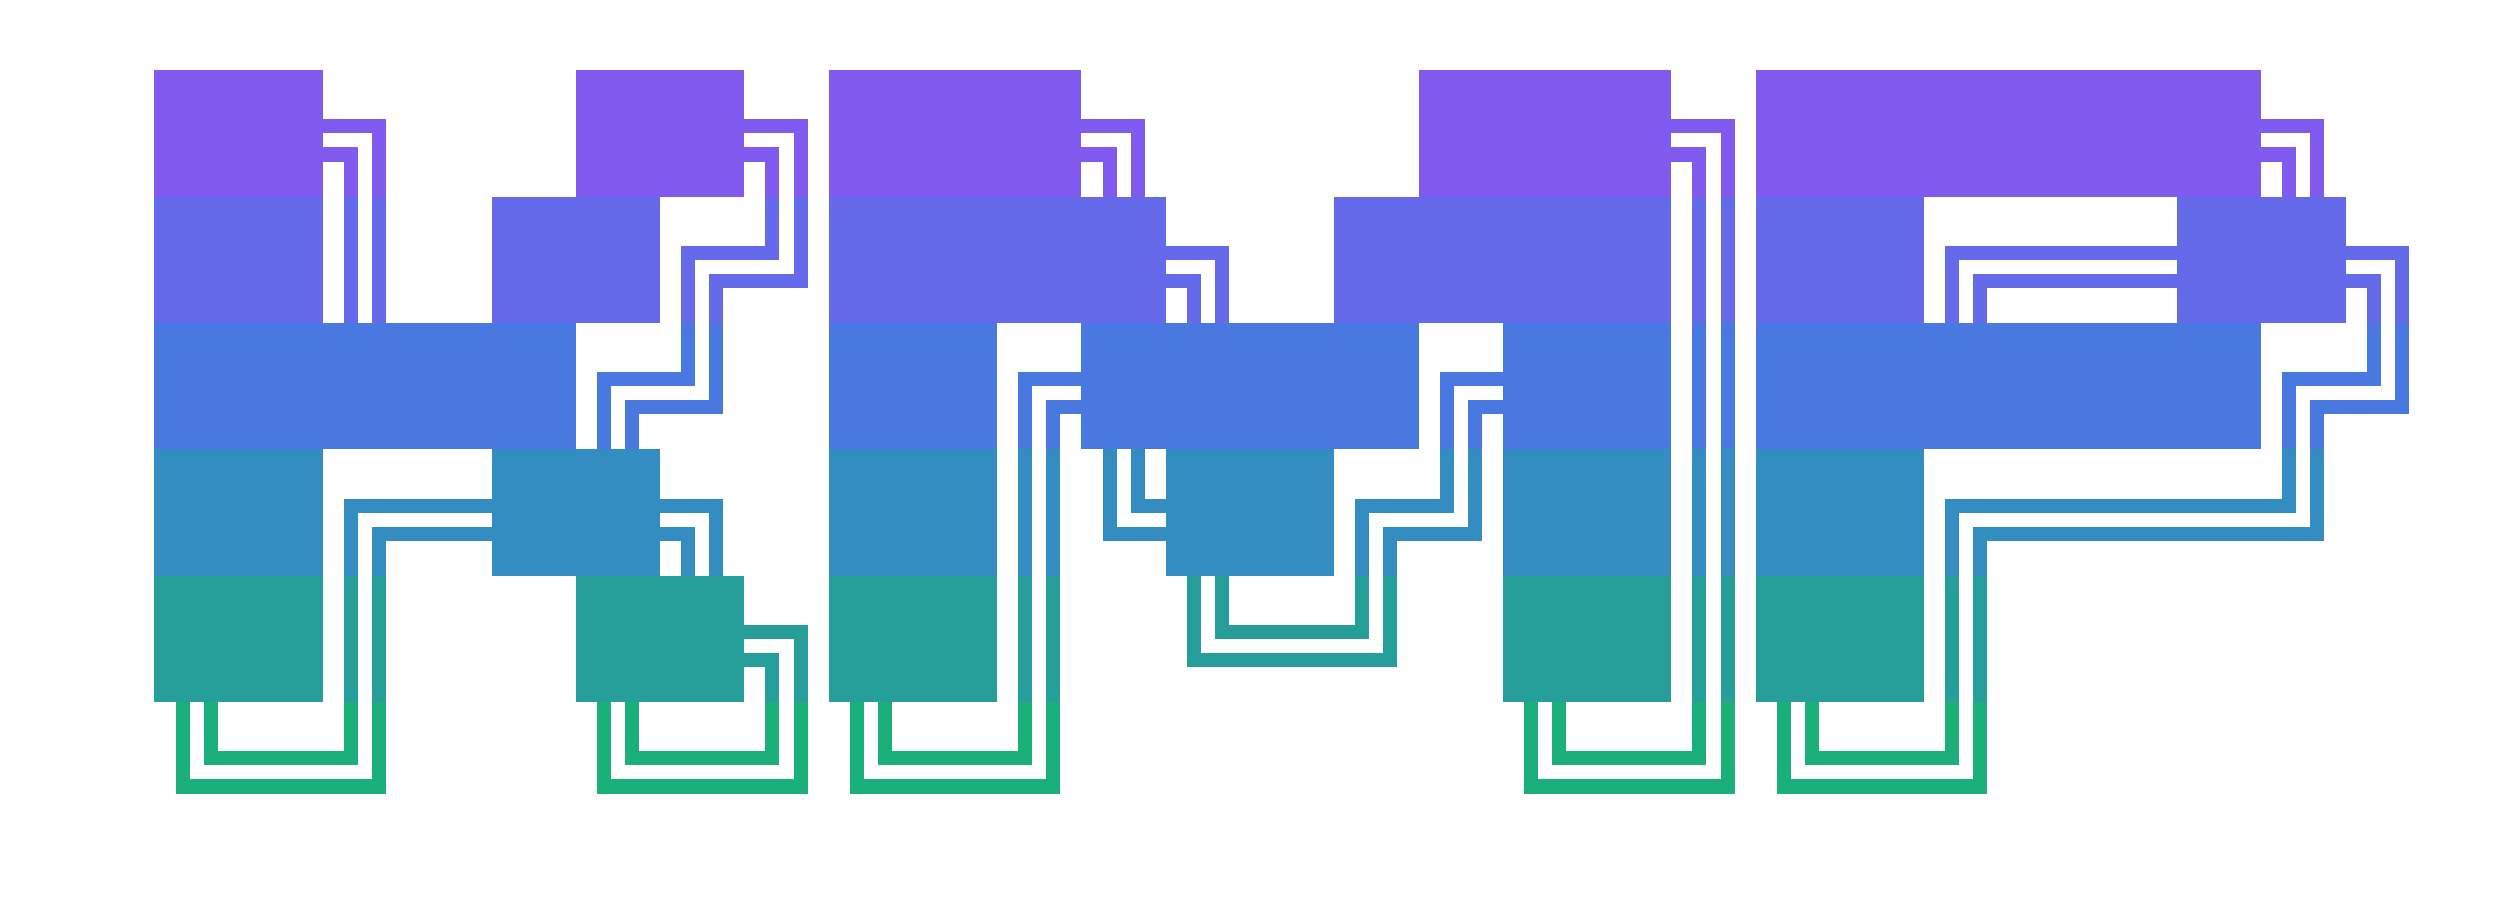
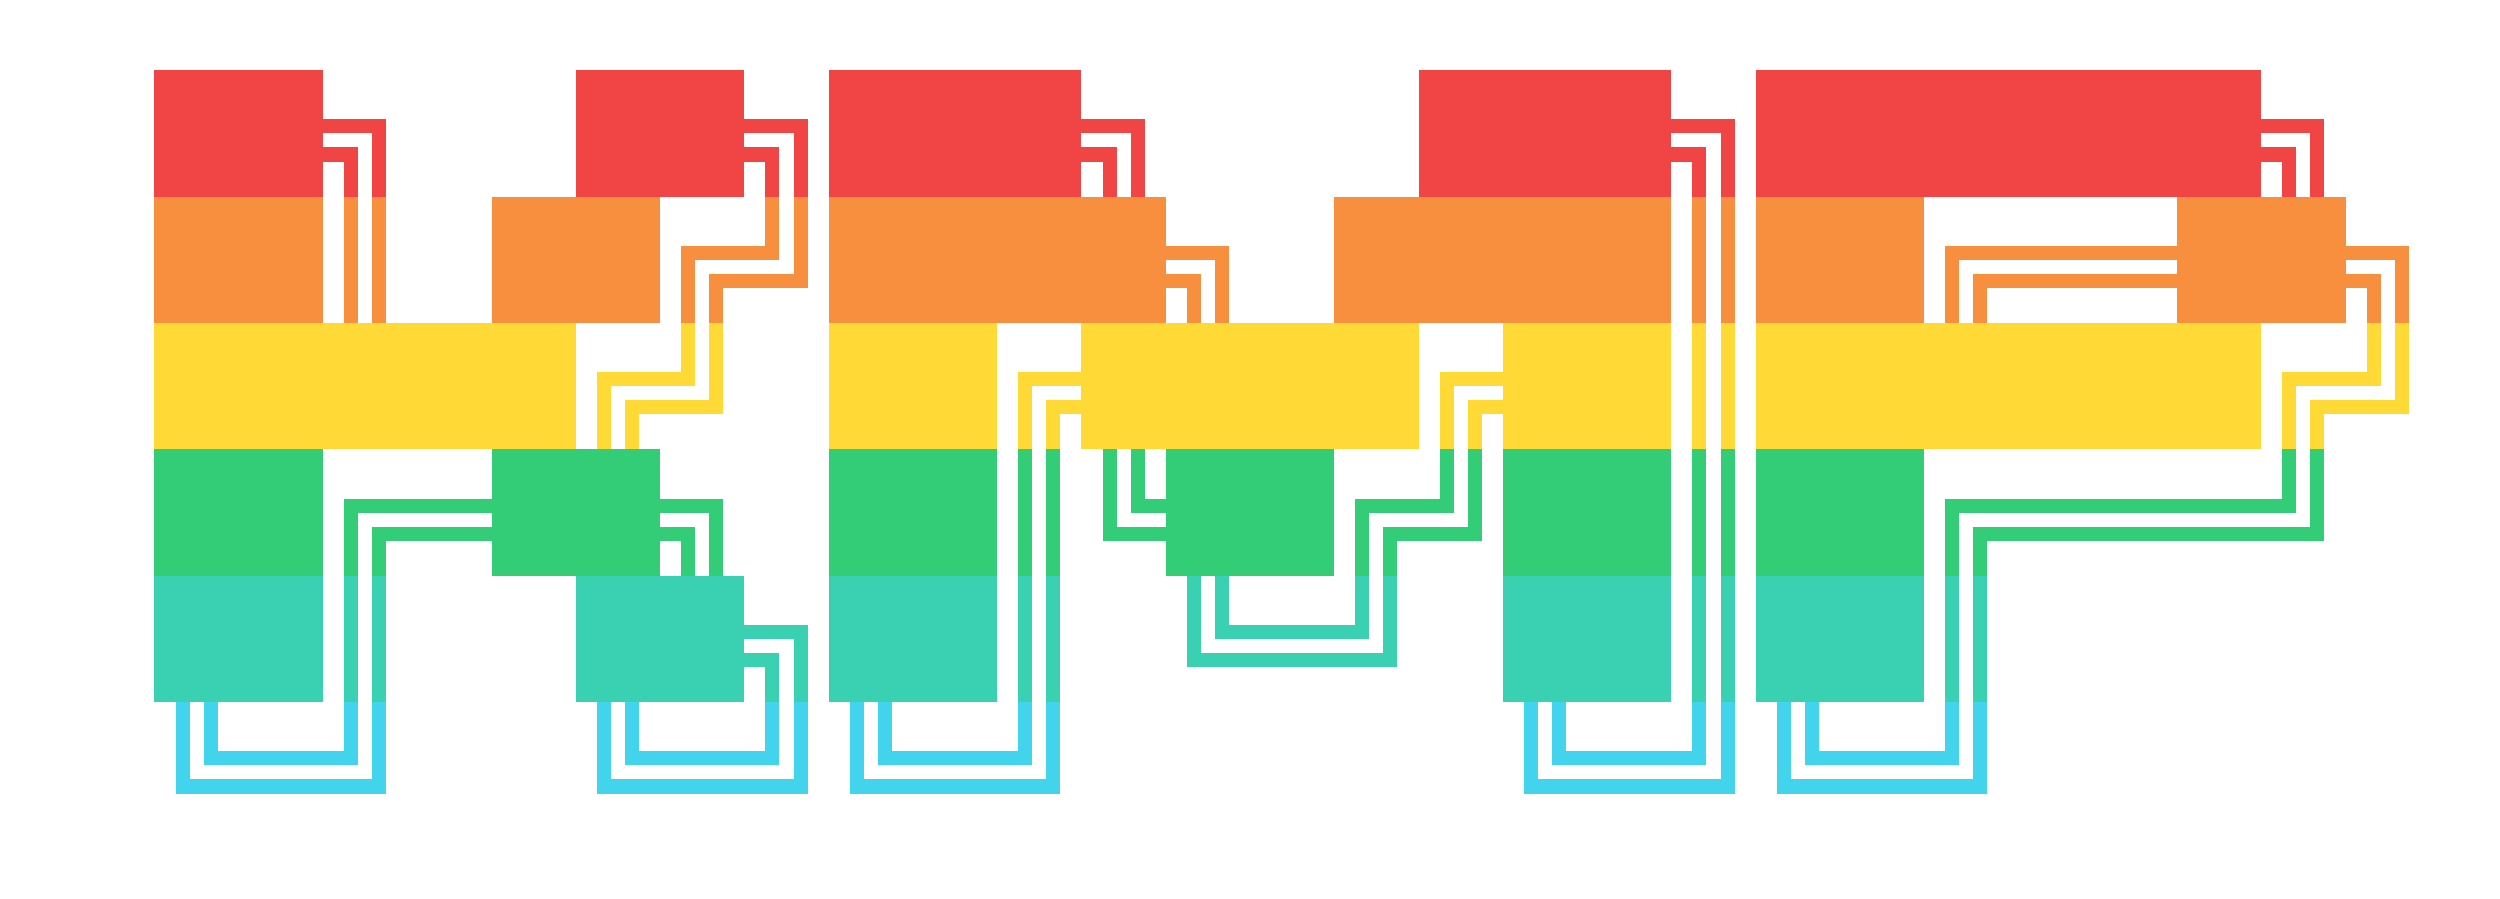
<svg xmlns="http://www.w3.org/2000/svg" width="712" height="256" viewBox="0 0 712 256" role="img" aria-labelledby="title description">
  <g shape-rendering="crispEdges">
-     <path fill="#815bf0" d="M44 20h24v36h-24zM68 20h24v36h-24zM92 34h18v4h-18zM106 34h4v22h-4zM92 42h10v4h-10zM98 42h4v14h-4zM164 20h24v36h-24zM188 20h24v36h-24zM212 34h18v4h-18zM226 34h4v22h-4zM212 42h10v4h-10zM218 42h4v14h-4zM236 20h24v36h-24zM260 20h24v36h-24zM284 20h24v36h-24zM308 34h18v4h-18zM322 34h4v22h-4zM308 42h10v4h-10zM314 42h4v14h-4zM404 20h24v36h-24zM428 20h24v36h-24zM452 20h24v36h-24zM476 34h18v4h-18zM490 34h4v22h-4zM476 42h10v4h-10zM482 42h4v14h-4zM500 20h24v36h-24zM524 20h24v36h-24zM548 20h24v36h-24zM572 20h24v36h-24zM596 20h24v36h-24zM620 20h24v36h-24zM644 34h18v4h-18zM658 34h4v22h-4zM644 42h10v4h-10zM650 42h4v14h-4z" />
-     <path fill="#646ae9" d="M44 56h24v36h-24zM68 56h24v36h-24zM98 56h4v36h-4zM106 56h4v36h-4zM140 56h24v36h-24zM164 56h24v36h-24zM194 70h18v4h-18zM194 70h4v22h-4zM202 78h10v4h-10zM202 78h4v14h-4zM226 56h4v26h-4zM212 78h18v4h-18zM218 56h4v18h-4zM212 70h10v4h-10zM236 56h24v36h-24zM260 56h24v36h-24zM284 56h24v36h-24zM308 56h24v36h-24zM332 70h18v4h-18zM346 70h4v22h-4zM332 78h10v4h-10zM338 78h4v14h-4zM380 56h24v36h-24zM404 56h24v36h-24zM428 56h24v36h-24zM452 56h24v36h-24zM482 56h4v36h-4zM490 56h4v36h-4zM500 56h24v36h-24zM524 56h24v36h-24zM554 70h18v4h-18zM554 70h4v22h-4zM562 78h10v4h-10zM562 78h4v14h-4zM572 70h24v4h-24zM572 78h24v4h-24zM596 70h24v4h-24zM596 78h24v4h-24zM620 56h24v36h-24zM644 56h24v36h-24zM668 70h18v4h-18zM682 70h4v22h-4zM668 78h10v4h-10zM674 78h4v14h-4z" />
-     <path fill="#4878e0" d="M44 92h24v36h-24zM68 92h24v36h-24zM92 92h24v36h-24zM116 92h24v36h-24zM140 92h24v36h-24zM170 106h18v4h-18zM170 106h4v22h-4zM178 114h10v4h-10zM178 114h4v14h-4zM202 92h4v26h-4zM188 114h18v4h-18zM194 92h4v18h-4zM188 106h10v4h-10zM236 92h24v36h-24zM260 92h24v36h-24zM290 106h18v4h-18zM290 106h4v22h-4zM298 114h10v4h-10zM298 114h4v14h-4zM308 92h24v36h-24zM332 92h24v36h-24zM356 92h24v36h-24zM380 92h24v36h-24zM410 106h18v4h-18zM410 106h4v22h-4zM418 114h10v4h-10zM418 114h4v14h-4zM428 92h24v36h-24zM452 92h24v36h-24zM482 92h4v36h-4zM490 92h4v36h-4zM500 92h24v36h-24zM524 92h24v36h-24zM548 92h24v36h-24zM572 92h24v36h-24zM596 92h24v36h-24zM620 92h24v36h-24zM650 106h18v4h-18zM650 106h4v22h-4zM658 114h10v4h-10zM658 114h4v14h-4zM682 92h4v26h-4zM668 114h18v4h-18zM674 92h4v18h-4zM668 106h10v4h-10z" />
-     <path fill="#348dc0" d="M44 128h24v36h-24zM68 128h24v36h-24zM98 142h18v4h-18zM98 142h4v22h-4zM106 150h10v4h-10zM106 150h4v14h-4zM116 142h24v4h-24zM116 150h24v4h-24zM140 128h24v36h-24zM164 128h24v36h-24zM188 142h18v4h-18zM202 142h4v22h-4zM188 150h10v4h-10zM194 150h4v14h-4zM236 128h24v36h-24zM260 128h24v36h-24zM290 128h4v36h-4zM298 128h4v36h-4zM314 128h4v26h-4zM314 150h18v4h-18zM322 128h4v18h-4zM322 142h10v4h-10zM332 128h24v36h-24zM356 128h24v36h-24zM386 142h18v4h-18zM386 142h4v22h-4zM394 150h10v4h-10zM394 150h4v14h-4zM418 128h4v26h-4zM404 150h18v4h-18zM410 128h4v18h-4zM404 142h10v4h-10zM428 128h24v36h-24zM452 128h24v36h-24zM482 128h4v36h-4zM490 128h4v36h-4zM500 128h24v36h-24zM524 128h24v36h-24zM554 142h18v4h-18zM554 142h4v22h-4zM562 150h10v4h-10zM562 150h4v14h-4zM572 142h24v4h-24zM572 150h24v4h-24zM596 142h24v4h-24zM596 150h24v4h-24zM620 142h24v4h-24zM620 150h24v4h-24zM658 128h4v26h-4zM644 150h18v4h-18zM650 128h4v18h-4zM644 142h10v4h-10z" />
-     <path fill="#269f9b" d="M44 164h24v36h-24zM68 164h24v36h-24zM98 164h4v36h-4zM106 164h4v36h-4zM164 164h24v36h-24zM188 164h24v36h-24zM212 178h18v4h-18zM226 178h4v22h-4zM212 186h10v4h-10zM218 186h4v14h-4zM236 164h24v36h-24zM260 164h24v36h-24zM290 164h4v36h-4zM298 164h4v36h-4zM338 164h4v26h-4zM338 186h18v4h-18zM346 164h4v18h-4zM346 178h10v4h-10zM356 178h24v4h-24zM356 186h24v4h-24zM394 164h4v26h-4zM380 186h18v4h-18zM386 164h4v18h-4zM380 178h10v4h-10zM428 164h24v36h-24zM452 164h24v36h-24zM482 164h4v36h-4zM490 164h4v36h-4zM500 164h24v36h-24zM524 164h24v36h-24zM554 164h4v36h-4zM562 164h4v36h-4z" />
-     <path fill="#1baf7a" d="M50 200h4v26h-4zM50 222h18v4h-18zM58 200h4v18h-4zM58 214h10v4h-10zM68 214h24v4h-24zM68 222h24v4h-24zM106 200h4v26h-4zM92 222h18v4h-18zM98 200h4v18h-4zM92 214h10v4h-10zM170 200h4v26h-4zM170 222h18v4h-18zM178 200h4v18h-4zM178 214h10v4h-10zM188 214h24v4h-24zM188 222h24v4h-24zM226 200h4v26h-4zM212 222h18v4h-18zM218 200h4v18h-4zM212 214h10v4h-10zM242 200h4v26h-4zM242 222h18v4h-18zM250 200h4v18h-4zM250 214h10v4h-10zM260 214h24v4h-24zM260 222h24v4h-24zM298 200h4v26h-4zM284 222h18v4h-18zM290 200h4v18h-4zM284 214h10v4h-10zM434 200h4v26h-4zM434 222h18v4h-18zM442 200h4v18h-4zM442 214h10v4h-10zM452 214h24v4h-24zM452 222h24v4h-24zM490 200h4v26h-4zM476 222h18v4h-18zM482 200h4v18h-4zM476 214h10v4h-10zM506 200h4v26h-4zM506 222h18v4h-18zM514 200h4v18h-4zM514 214h10v4h-10zM524 214h24v4h-24zM524 222h24v4h-24zM562 200h4v26h-4zM548 222h18v4h-18zM554 200h4v18h-4zM548 214h10v4h-10z" />
+     <path fill="#f04445" d="M44 20h24v36h-24zM68 20h24v36h-24zM92 34h18v4h-18zM106 34h4v22h-4zM92 42h10v4h-10zM98 42h4v14h-4zM164 20h24v36h-24zM188 20h24v36h-24zM212 34h18v4h-18zM226 34h4v22h-4zM212 42h10v4h-10zM218 42h4v14h-4zM236 20h24v36h-24zM260 20h24v36h-24zM284 20h24v36h-24zM308 34h18v4h-18zM322 34h4v22h-4zM308 42h10v4h-10zM314 42h4v14h-4zM404 20h24v36h-24zM428 20h24v36h-24zM452 20h24v36h-24zM476 34h18v4h-18zM490 34h4v22h-4zM476 42h10v4h-10zM482 42h4v14h-4zM500 20h24v36h-24zM524 20h24v36h-24zM548 20h24v36h-24zM572 20h24v36h-24zM596 20h24v36h-24zM620 20h24v36h-24zM644 34h18v4h-18zM658 34h4v22h-4zM644 42h10v4h-10zM650 42h4v14h-4z" />
+     <path fill="#f88f3e" d="M44 56h24v36h-24zM68 56h24v36h-24zM98 56h4v36h-4zM106 56h4v36h-4zM140 56h24v36h-24zM164 56h24v36h-24zM194 70h18v4h-18zM194 70h4v22h-4zM202 78h10v4h-10zM202 78h4v14h-4zM226 56h4v26h-4zM212 78h18v4h-18zM218 56h4v18h-4zM212 70h10v4h-10zM236 56h24v36h-24zM260 56h24v36h-24zM284 56h24v36h-24zM308 56h24v36h-24zM332 70h18v4h-18zM346 70h4v22h-4zM332 78h10v4h-10zM338 78h4v14h-4zM380 56h24v36h-24zM404 56h24v36h-24zM428 56h24v36h-24zM452 56h24v36h-24zM482 56h4v36h-4zM490 56h4v36h-4zM500 56h24v36h-24zM524 56h24v36h-24zM554 70h18v4h-18zM554 70h4v22h-4zM562 78h10v4h-10zM562 78h4v14h-4zM572 70h24v4h-24zM572 78h24v4h-24zM596 70h24v4h-24zM596 78h24v4h-24zM620 56h24v36h-24zM644 56h24v36h-24zM668 70h18v4h-18zM682 70h4v22h-4zM668 78h10v4h-10zM674 78h4v14h-4z" />
+     <path fill="#ffda36" d="M44 92h24v36h-24zM68 92h24v36h-24zM92 92h24v36h-24zM116 92h24v36h-24zM140 92h24v36h-24zM170 106h18v4h-18zM170 106h4v22h-4zM178 114h10v4h-10zM178 114h4v14h-4zM202 92h4v26h-4zM188 114h18v4h-18zM194 92h4v18h-4zM188 106h10v4h-10zM236 92h24v36h-24zM260 92h24v36h-24zM290 106h18v4h-18zM290 106h4v22h-4zM298 114h10v4h-10zM298 114h4v14h-4zM308 92h24v36h-24zM332 92h24v36h-24zM356 92h24v36h-24zM380 92h24v36h-24zM410 106h18v4h-18zM410 106h4v22h-4zM418 114h10v4h-10zM418 114h4v14h-4zM428 92h24v36h-24zM452 92h24v36h-24zM482 92h4v36h-4zM490 92h4v36h-4zM500 92h24v36h-24zM524 92h24v36h-24zM548 92h24v36h-24zM572 92h24v36h-24zM596 92h24v36h-24zM620 92h24v36h-24zM650 106h18v4h-18zM650 106h4v22h-4zM658 114h10v4h-10zM658 114h4v14h-4zM682 92h4v26h-4zM668 114h18v4h-18zM674 92h4v18h-4zM668 106h10v4h-10z" />
+     <path fill="#32cd76" d="M44 128h24v36h-24zM68 128h24v36h-24zM98 142h18v4h-18zM98 142h4v22h-4zM106 150h10v4h-10zM106 150h4v14h-4zM116 142h24v4h-24zM116 150h24v4h-24zM140 128h24v36h-24zM164 128h24v36h-24zM188 142h18v4h-18zM202 142h4v22h-4zM188 150h10v4h-10zM194 150h4v14h-4zM236 128h24v36h-24zM260 128h24v36h-24zM290 128h4v36h-4zM298 128h4v36h-4zM314 128h4v26h-4zM314 150h18v4h-18zM322 128h4v18h-4zM322 142h10v4h-10zM332 128h24v36h-24zM356 128h24v36h-24zM386 142h18v4h-18zM386 142h4v22h-4zM394 150h10v4h-10zM394 150h4v14h-4zM418 128h4v26h-4zM404 150h18v4h-18zM410 128h4v18h-4zM404 142h10v4h-10zM428 128h24v36h-24zM452 128h24v36h-24zM482 128h4v36h-4zM490 128h4v36h-4zM500 128h24v36h-24zM524 128h24v36h-24zM554 142h18v4h-18zM554 142h4v22h-4zM562 150h10v4h-10zM562 150h4v14h-4zM572 142h24v4h-24zM572 150h24v4h-24zM596 142h24v4h-24zM596 150h24v4h-24zM620 142h24v4h-24zM620 150h24v4h-24zM658 128h4v26h-4zM644 150h18v4h-18zM650 128h4v18h-4zM644 142h10v4h-10z" />
+     <path fill="#3ad1b2" d="M44 164h24v36h-24zM68 164h24v36h-24zM98 164h4v36h-4zM106 164h4v36h-4zM164 164h24v36h-24zM188 164h24v36h-24zM212 178h18v4h-18zM226 178h4v22h-4zM212 186h10v4h-10zM218 186h4v14h-4zM236 164h24v36h-24zM260 164h24v36h-24zM290 164h4v36h-4zM298 164h4v36h-4zM338 164h4v26h-4zM338 186h18v4h-18zM346 164h4v18h-4zM346 178h10v4h-10zM356 178h24v4h-24zM356 186h24v4h-24zM394 164h4v26h-4zM380 186h18v4h-18zM386 164h4v18h-4zM380 178h10v4h-10zM428 164h24v36h-24zM452 164h24v36h-24zM482 164h4v36h-4zM490 164h4v36h-4zM500 164h24v36h-24zM524 164h24v36h-24zM554 164h4v36h-4zM562 164h4v36h-4z" />
+     <path fill="#42d4ed" d="M50 200h4v26h-4zM50 222h18v4h-18zM58 200h4v18h-4zM58 214h10v4h-10zM68 214h24v4h-24zM68 222h24v4h-24zM106 200h4v26h-4zM92 222h18v4h-18zM98 200h4v18h-4zM92 214h10v4h-10zM170 200h4v26h-4zM170 222h18v4h-18zM178 200h4v18h-4zM178 214h10v4h-10zM188 214h24v4h-24zM188 222h24v4h-24zM226 200h4v26h-4zM212 222h18v4h-18zM218 200h4v18h-4zM212 214h10v4h-10zM242 200h4v26h-4zM242 222h18v4h-18zM250 200h4v18h-4zM250 214h10v4h-10zM260 214h24v4h-24zM260 222h24v4h-24zM298 200h4v26h-4zM284 222h18v4h-18zM290 200h4v18h-4zM284 214h10v4h-10zM434 200h4v26h-4zM434 222h18v4h-18zM442 200h4v18h-4zM442 214h10v4h-10zM452 214h24v4h-24zM452 222h24v4h-24zM490 200h4v26h-4zM476 222h18v4h-18zM482 200h4v18h-4zM476 214h10v4h-10zM506 200h4v26h-4zM506 222h18v4h-18zM514 200h4v18h-4zM514 214h10v4h-10zM524 214h24v4h-24zM524 222h24v4h-24zM562 200h4v26h-4zM548 222h18v4h-18zM554 200h4v18h-4zM548 214h10v4h-10z" />
  </g>
</svg>
